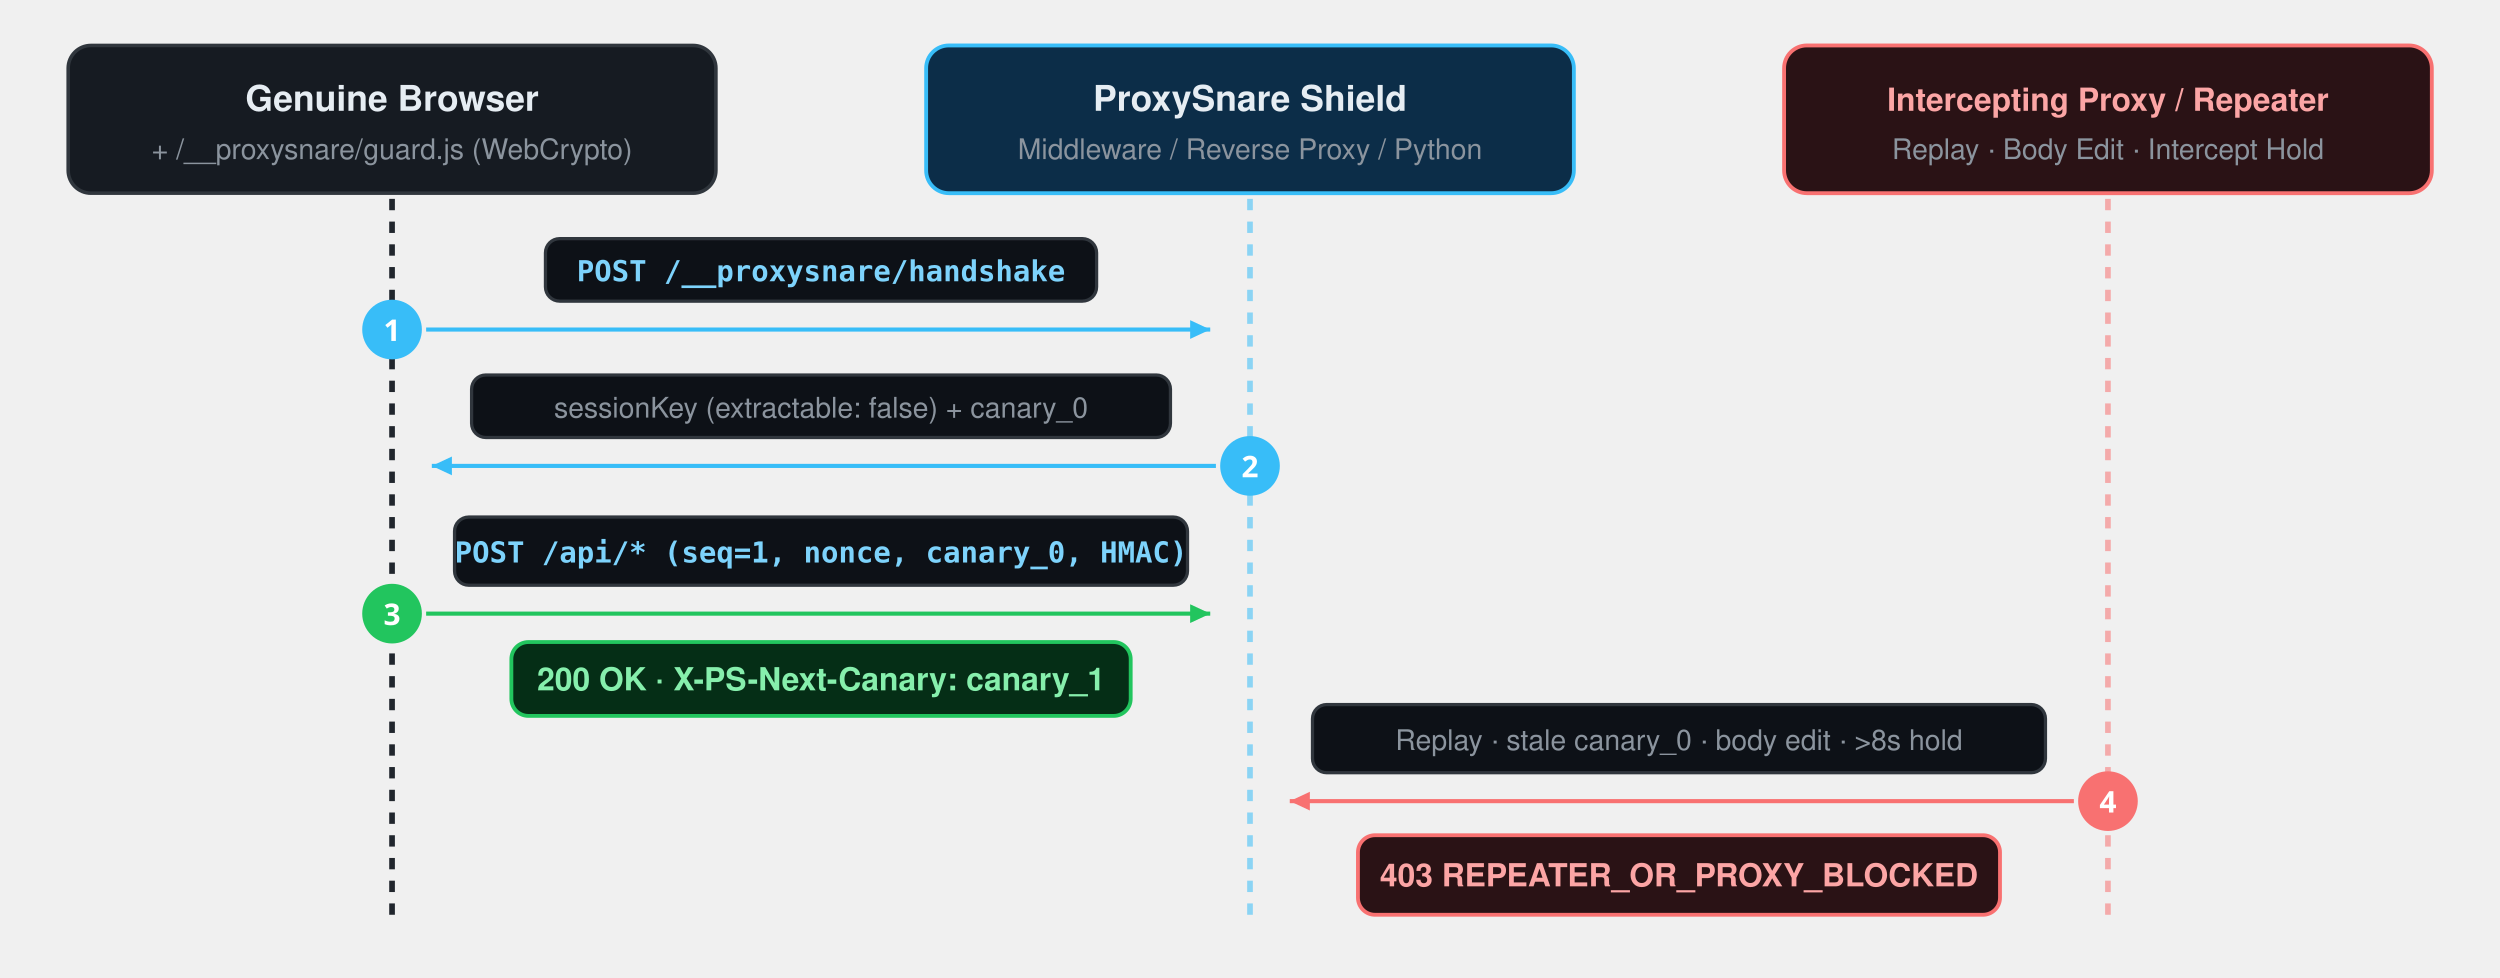
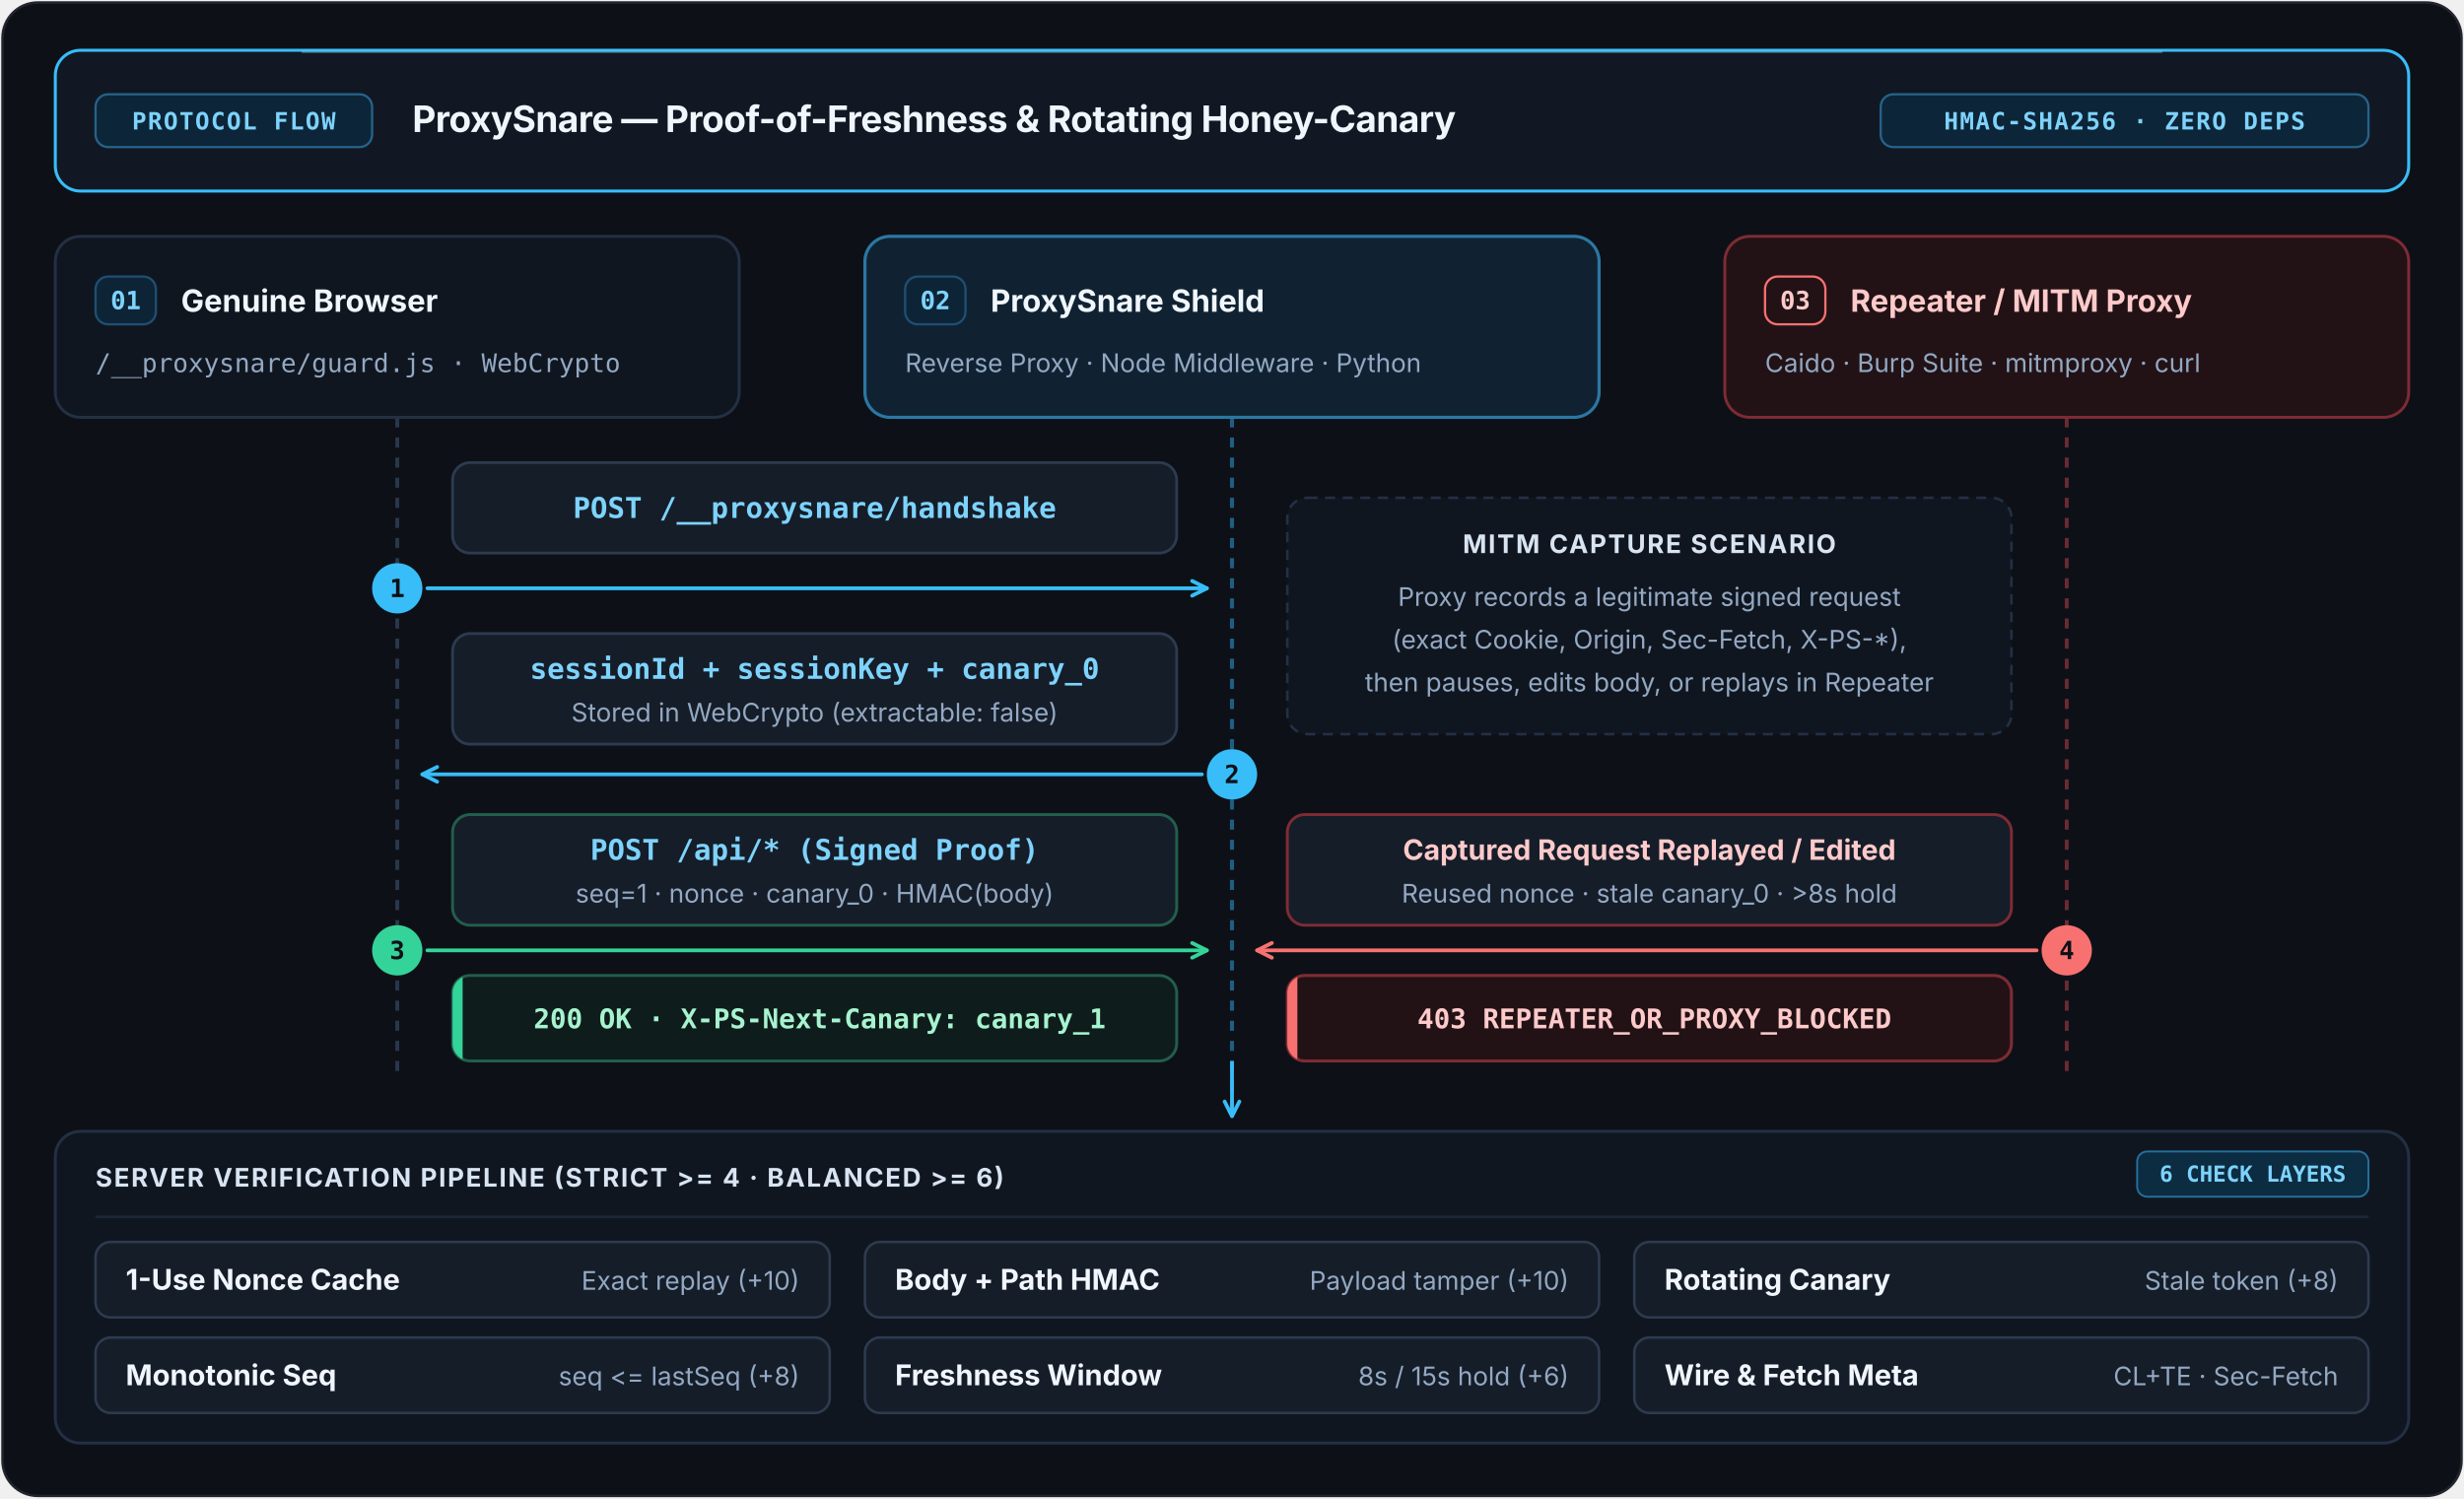
- <svg xmlns="http://www.w3.org/2000/svg" width="880" height="344" viewBox="0 0 880 344" role="img" aria-label="ProxySnare Protocol-Level Anti-Repeater Sequence">
+ <svg xmlns="http://www.w3.org/2000/svg" width="980" height="596" viewBox="0 0 980 596" role="img" aria-label="ProxySnare Protocol-Level Anti-Repeater Architecture">
  <defs>
-     <marker id="arr" viewBox="0 0 10 10" refX="8.5" refY="5" markerWidth="6.5" markerHeight="6.5" orient="auto-start-reverse">
-       <path d="M 1 1.5 L 8.5 5 L 1 8.5 z" fill="#8B949E" />
+     <marker id="ps-acc-dark" viewBox="0 0 10 10" refX="7.5" refY="5" markerWidth="6.5" markerHeight="6.5" orient="auto">
+       <path d="M 1.5 2 L 7.5 5 L 1.5 8" fill="none" stroke="#38BDF8" stroke-width="1.55" stroke-linecap="round" stroke-linejoin="round" />
    </marker>
-     <marker id="arr-acc" viewBox="0 0 10 10" refX="8.5" refY="5" markerWidth="6.5" markerHeight="6.5" orient="auto-start-reverse">
-       <path d="M 1 1.5 L 8.5 5 L 1 8.5 z" fill="#38BDF8" />
+     <marker id="ps-ok-dark" viewBox="0 0 10 10" refX="7.5" refY="5" markerWidth="6.5" markerHeight="6.5" orient="auto">
+       <path d="M 1.5 2 L 7.5 5 L 1.5 8" fill="none" stroke="#34D399" stroke-width="1.55" stroke-linecap="round" stroke-linejoin="round" />
    </marker>
-     <marker id="arr-ok" viewBox="0 0 10 10" refX="8.5" refY="5" markerWidth="6.5" markerHeight="6.5" orient="auto-start-reverse">
-       <path d="M 1 1.5 L 8.5 5 L 1 8.5 z" fill="#22C55E" />
+     <marker id="ps-deny-dark" viewBox="0 0 10 10" refX="7.5" refY="5" markerWidth="6.5" markerHeight="6.5" orient="auto">
+       <path d="M 1.5 2 L 7.5 5 L 1.5 8" fill="none" stroke="#F87171" stroke-width="1.55" stroke-linecap="round" stroke-linejoin="round" />
    </marker>
-     <marker id="arr-deny" viewBox="0 0 10 10" refX="8.5" refY="5" markerWidth="6.5" markerHeight="6.5" orient="auto-start-reverse">
-       <path d="M 1 1.5 L 8.5 5 L 1 8.5 z" fill="#F87171" />
-     </marker>
+     <clipPath id="ps-clip-ok-dark">
+       <rect x="180" y="388" width="288" height="34" rx="7" />
+     </clipPath>
+     <clipPath id="ps-clip-dn-dark">
+       <rect x="512" y="388" width="288" height="34" rx="7" />
+     </clipPath>
    <style>
-       .card { fill: #161B22; stroke: #30363D; stroke-width: 1.25; }
-       .sub  { fill: #0D1117; stroke: #30363D; stroke-width: 1.15; }
-       .acc  { fill: #0C2D48; stroke: #38BDF8; stroke-width: 1.35; }
-       .ok   { fill: #052E16; stroke: #22C55E; stroke-width: 1.35; }
-       .deny { fill: #2A1215; stroke: #F87171; stroke-width: 1.35; }
-       .t    { font-family: -apple-system, BlinkMacSystemFont, "Segoe UI", Helvetica, Arial, sans-serif; font-size: 12.5px; font-weight: 700; fill: #E6EDF3; text-anchor: middle; }
-       .tl   { font-family: -apple-system, BlinkMacSystemFont, "Segoe UI", Helvetica, Arial, sans-serif; font-size: 12px; font-weight: 700; fill: #E6EDF3; text-anchor: start; }
-       .b    { font-family: -apple-system, BlinkMacSystemFont, "Segoe UI", Helvetica, Arial, sans-serif; font-size: 10.6px; fill: #C9D1D9; text-anchor: middle; }
-       .m    { font-family: -apple-system, BlinkMacSystemFont, "Segoe UI", Helvetica, Arial, sans-serif; font-size: 10px; fill: #8B949E; text-anchor: middle; }
-       .mono { font-family: ui-monospace, SFMono-Regular, Menlo, Consolas, monospace; font-size: 10.2px; font-weight: 600; fill: #7DD3FC; text-anchor: middle; }
-       .ok-t { font-family: -apple-system, BlinkMacSystemFont, "Segoe UI", Helvetica, Arial, sans-serif; font-size: 11.2px; font-weight: 700; fill: #86EFAC; text-anchor: middle; }
-       .dn-t { font-family: -apple-system, BlinkMacSystemFont, "Segoe UI", Helvetica, Arial, sans-serif; font-size: 11.2px; font-weight: 700; fill: #FCA5A5; text-anchor: middle; }
-       .kicker { font-family: -apple-system, BlinkMacSystemFont, "Segoe UI", Helvetica, Arial, sans-serif; font-size: 9.5px; font-weight: 700; letter-spacing: 0.7px; fill: #7DD3FC; text-anchor: middle; }
-       .e    { fill: none; stroke: #8B949E; stroke-width: 1.35; }
-       .ea   { fill: none; stroke: #38BDF8; stroke-width: 1.45; }
-       .eok  { fill: none; stroke: #22C55E; stroke-width: 1.45; }
-       .edn  { fill: none; stroke: #F87171; stroke-width: 1.45; }
+       .sans { font-family: -apple-system, BlinkMacSystemFont, "Segoe UI", Inter, Helvetica, Arial, sans-serif; }
+       .mono { font-family: ui-monospace, SFMono-Regular, "SF Mono", Menlo, Consolas, monospace; }
+       .hub-title { font-size: 14.5px; font-weight: 700; fill: #F0F6FC; letter-spacing: -0.2px; }
+       .badge-txt { font-size: 9.5px; font-weight: 700; fill: #7DD3FC; letter-spacing: 0.55px; text-anchor: middle; }
+       .step-num  { font-size: 10px; font-weight: 700; fill: #7DD3FC; text-anchor: middle; }
+       .actor-hdr { font-size: 12.2px; font-weight: 700; fill: #F0F6FC; }
+       .actor-dn  { font-size: 12.2px; font-weight: 700; fill: #FECACA; }
+       .card-cmd  { font-size: 11.4px; font-weight: 700; fill: #7DD3FC; text-anchor: middle; }
+       .card-ttl  { font-size: 11.4px; font-weight: 700; fill: #F0F6FC; }
+       .body      { font-size: 10.8px; font-weight: 400; fill: #BACAE0; }
+       .muted     { font-size: 10.2px; font-weight: 400; fill: #93A8C2; }
+       .muted-c   { font-size: 10.2px; font-weight: 400; fill: #93A8C2; text-anchor: middle; }
+       .ok-t      { font-size: 10.8px; font-weight: 700; fill: #A7F3D0; text-anchor: middle; }
+       .dn-t      { font-size: 10.8px; font-weight: 700; fill: #FECACA; text-anchor: middle; }
+       .kicker    { font-size: 10.2px; font-weight: 700; fill: #D8E4F2; letter-spacing: 0.65px; }
+       .edge-acc  { fill: none; stroke: #38BDF8; stroke-width: 1.5; stroke-linecap: round; }
+       .edge-ok   { fill: none; stroke: #34D399; stroke-width: 1.5; stroke-linecap: round; }
+       .edge-deny { fill: none; stroke: #F87171; stroke-width: 1.5; stroke-linecap: round; }
    </style>
  </defs>
-   <line x1="138" y1="70" x2="138" y2="324" stroke="#21262D" stroke-width="2" stroke-dasharray="4 4" />
-   <line x1="440" y1="70" x2="440" y2="324" stroke="#38BDF8" stroke-width="2" stroke-dasharray="4 4" opacity="0.55" />
-   <line x1="742" y1="70" x2="742" y2="324" stroke="#F87171" stroke-width="2" stroke-dasharray="4 4" opacity="0.55" />
-   <rect class="card" x="24" y="16" width="228" height="52" rx="8" />
-   <text class="t" x="138" y="39">Genuine Browser</text>
-   <text class="m" x="138" y="56">+ /__proxysnare/guard.js (WebCrypto)</text>
-   <rect class="acc" x="326" y="16" width="228" height="52" rx="8" />
-   <text class="t" x="440" y="39">ProxySnare Shield</text>
-   <text class="m" x="440" y="56">Middleware / Reverse Proxy / Python</text>
-   <rect class="deny" x="628" y="16" width="228" height="52" rx="8" />
-   <text class="dn-t" x="742" y="39">Intercepting Proxy / Repeater</text>
-   <text class="m" x="742" y="56">Replay · Body Edit · Intercept Hold</text>
-   <rect class="sub" x="192" y="84" width="194" height="22" rx="5" />
-   <text class="mono" x="289" y="99">POST /__proxysnare/handshake</text>
-   <circle cx="138" cy="116" r="10.5" fill="#38BDF8" />
-   <text x="138" y="120" font-family="sans-serif" font-size="10.5" font-weight="700" fill="#fff" text-anchor="middle">1</text>
-   <line class="ea" x1="150" y1="116" x2="426" y2="116" marker-end="url(#arr-acc)" />
-   <rect class="sub" x="166" y="132" width="246" height="22" rx="5" />
-   <text class="m" x="289" y="147">sessionKey (extractable: false) + canary_0</text>
-   <circle cx="440" cy="164" r="10.5" fill="#38BDF8" />
-   <text x="440" y="168" font-family="sans-serif" font-size="10.5" font-weight="700" fill="#fff" text-anchor="middle">2</text>
-   <line class="ea" x1="428" y1="164" x2="152" y2="164" marker-end="url(#arr-acc)" />
-   <rect class="sub" x="160" y="182" width="258" height="24" rx="5" />
-   <text class="mono" x="289" y="198">POST /api/* (seq=1, nonce, canary_0, HMAC)</text>
-   <circle cx="138" cy="216" r="10.5" fill="#22C55E" />
-   <text x="138" y="220" font-family="sans-serif" font-size="10.5" font-weight="700" fill="#fff" text-anchor="middle">3</text>
-   <line class="eok" x1="150" y1="216" x2="426" y2="216" marker-end="url(#arr-ok)" />
-   <rect class="ok" x="180" y="226" width="218" height="26" rx="6" />
-   <text class="ok-t" x="289" y="243">200 OK · X-PS-Next-Canary: canary_1</text>
-   <rect class="sub" x="462" y="248" width="258" height="24" rx="5" />
-   <text class="m" x="591" y="264">Replay · stale canary_0 · body edit · &gt;8s hold</text>
-   <circle cx="742" cy="282" r="10.5" fill="#F87171" />
-   <text x="742" y="286" font-family="sans-serif" font-size="10.5" font-weight="700" fill="#fff" text-anchor="middle">4</text>
-   <line class="edn" x1="730" y1="282" x2="454" y2="282" marker-end="url(#arr-deny)" />
-   <rect class="deny" x="478" y="294" width="226" height="28" rx="6" />
-   <text class="dn-t" x="591" y="312">403 REPEATER_OR_PROXY_BLOCKED</text>
+   <rect x="1" y="1" width="978" height="594" rx="14" fill="#0D1117" stroke="#21262D" stroke-width="1" />
+   <g id="ps-header">
+     <rect x="22" y="20" width="936" height="56" rx="10" fill="#111824" stroke="#38BDF8" stroke-width="1.2" />
+     <line x1="120" y1="20.6" x2="860" y2="20.6" stroke="#7DD3FC" stroke-width="1" opacity="0.4" />
+     <rect x="38" y="37.5" width="110" height="21" rx="5" fill="#0D2538" stroke="#25638A" stroke-width="0.9" />
+     <text class="mono badge-txt" x="93" y="51.5">PROTOCOL FLOW</text>
+     <text class="sans hub-title" x="164" y="52.5">ProxySnare — Proof-of-Freshness &amp; Rotating Honey-Canary</text>
+     <rect x="748" y="37.5" width="194" height="21" rx="5" fill="#0D2538" stroke="#25638A" stroke-width="0.9" />
+     <text class="mono badge-txt" x="845" y="51.5">HMAC-SHA256 · ZERO DEPS</text>
+   </g>
+   <g id="ps-lifelines">
+     <line x1="158" y1="166" x2="158" y2="426" stroke="#2A384D" stroke-width="1.5" stroke-dasharray="4 4" />
+     <line x1="490" y1="166" x2="490" y2="444" stroke="#1F5D82" stroke-width="1.6" stroke-dasharray="4 4" />
+     <line x1="490" y1="422" x2="490" y2="444" stroke="#38BDF8" stroke-width="1.5" marker-end="url(#ps-acc-dark)" />
+     <line x1="822" y1="166" x2="822" y2="426" stroke="#6B2B33" stroke-width="1.5" stroke-dasharray="4 4" />
+   </g>
+   <g id="ps-actors">
+     <rect x="22" y="94" width="272" height="72" rx="10" fill="#101620" stroke="#233044" stroke-width="1.15" />
+     <rect x="38" y="110" width="24" height="19" rx="5" fill="#0D2436" stroke="#1F4F73" stroke-width="0.9" />
+     <text class="mono step-num" x="50" y="123">01</text>
+     <text class="sans actor-hdr" x="72" y="124">Genuine Browser</text>
+     <text class="mono muted" x="38" y="148">/__proxysnare/guard.js · WebCrypto</text>
+     <rect x="344" y="94" width="292" height="72" rx="10" fill="#102232" stroke="#2B77A3" stroke-width="1.25" />
+     <rect x="360" y="110" width="24" height="19" rx="5" fill="#0D2436" stroke="#1F4F73" stroke-width="0.9" />
+     <text class="mono step-num" x="372" y="123">02</text>
+     <text class="sans actor-hdr" x="394" y="124">ProxySnare Shield</text>
+     <text class="sans muted" x="360" y="148">Reverse Proxy · Node Middleware · Python</text>
+     <rect x="686" y="94" width="272" height="72" rx="10" fill="#221216" stroke="#7F2B34" stroke-width="1.15" />
+     <rect x="702" y="110" width="24" height="19" rx="5" fill="#221216" stroke="#F87171" stroke-width="0.9" />
+     <text class="mono" x="714" y="123" font-size="10" font-weight="700" fill="#FECACA" text-anchor="middle">03</text>
+     <text class="sans actor-dn" x="736" y="124">Repeater / MITM Proxy</text>
+     <text class="sans muted" x="702" y="148">Caido · Burp Suite · mitmproxy · curl</text>
+   </g>
+   <g id="ps-step1">
+     <rect x="180" y="184" width="288" height="36" rx="7" fill="#151D29" stroke="#2D3B50" stroke-width="1.1" />
+     <text class="mono card-cmd" x="324" y="206">POST /__proxysnare/handshake</text>
+     <circle cx="158" cy="234" r="10" fill="#38BDF8" />
+     <text class="mono" x="158" y="237.5" font-size="10" font-weight="700" fill="#0D1117" text-anchor="middle">1</text>
+     <line class="edge-acc" x1="170" y1="234" x2="480" y2="234" marker-end="url(#ps-acc-dark)" />
+   </g>
+   <g id="ps-step2">
+     <rect x="180" y="252" width="288" height="44" rx="7" fill="#151D29" stroke="#2D3B50" stroke-width="1.1" />
+     <text class="mono card-cmd" x="324" y="270">sessionId + sessionKey + canary_0</text>
+     <text class="sans muted-c" x="324" y="287">Stored in WebCrypto (extractable: false)</text>
+     <circle cx="490" cy="308" r="10" fill="#38BDF8" />
+     <text class="mono" x="490" y="311.5" font-size="10" font-weight="700" fill="#0D1117" text-anchor="middle">2</text>
+     <line class="edge-acc" x1="478" y1="308" x2="168" y2="308" marker-end="url(#ps-acc-dark)" />
+   </g>
+   <g id="ps-capture-note">
+     <rect x="512" y="198" width="288" height="94" rx="8" fill="#101620" stroke="#233044" stroke-width="1" stroke-dasharray="4 3" />
+     <text class="sans kicker" x="656" y="220" text-anchor="middle">MITM CAPTURE SCENARIO</text>
+     <text class="sans muted-c" x="656" y="241">Proxy records a legitimate signed request</text>
+     <text class="sans muted-c" x="656" y="258">(exact Cookie, Origin, Sec-Fetch, X-PS-*),</text>
+     <text class="sans muted-c" x="656" y="275">then pauses, edits body, or replays in Repeater</text>
+   </g>
+   <g id="ps-step3">
+     <rect x="180" y="324" width="288" height="44" rx="7" fill="#151D29" stroke="#225E4C" stroke-width="1.15" />
+     <text class="mono card-cmd" x="324" y="342">POST /api/* (Signed Proof)</text>
+     <text class="sans muted-c" x="324" y="359">seq=1 · nonce · canary_0 · HMAC(body)</text>
+     <circle cx="158" cy="378" r="10" fill="#34D399" />
+     <text class="mono" x="158" y="381.5" font-size="10" font-weight="700" fill="#0D1117" text-anchor="middle">3</text>
+     <line class="edge-ok" x1="170" y1="378" x2="480" y2="378" marker-end="url(#ps-ok-dark)" />
+     <rect x="180" y="388" width="288" height="34" rx="7" fill="#0E1D1B" stroke="#225E4C" stroke-width="1.15" />
+     <g clip-path="url(#ps-clip-ok-dark)">
+       <rect x="180" y="388" width="4" height="34" fill="#34D399" />
+     </g>
+     <text class="mono ok-t" x="326" y="409">200 OK · X-PS-Next-Canary: canary_1</text>
+   </g>
+   <g id="ps-step4">
+     <rect x="512" y="324" width="288" height="44" rx="7" fill="#151D29" stroke="#7F2B34" stroke-width="1.15" />
+     <text class="sans" x="656" y="342" font-size="11.2" font-weight="700" fill="#FECACA" text-anchor="middle">Captured Request Replayed / Edited</text>
+     <text class="sans muted-c" x="656" y="359">Reused nonce · stale canary_0 · &gt;8s hold</text>
+     <circle cx="822" cy="378" r="10" fill="#F87171" />
+     <text class="mono" x="822" y="381.5" font-size="10" font-weight="700" fill="#0D1117" text-anchor="middle">4</text>
+     <line class="edge-deny" x1="810" y1="378" x2="500" y2="378" marker-end="url(#ps-deny-dark)" />
+     <rect x="512" y="388" width="288" height="34" rx="7" fill="#221216" stroke="#7F2B34" stroke-width="1.2" />
+     <g clip-path="url(#ps-clip-dn-dark)">
+       <rect x="512" y="388" width="4" height="34" fill="#F87171" />
+     </g>
+     <text class="mono dn-t" x="658" y="409">403 REPEATER_OR_PROXY_BLOCKED</text>
+   </g>
+   <g id="ps-server-checks">
+     <rect x="22" y="450" width="936" height="124" rx="10" fill="#101620" stroke="#233044" stroke-width="1.15" />
+     <text class="sans kicker" x="38" y="472">SERVER VERIFICATION PIPELINE (STRICT &gt;= 4 · BALANCED &gt;= 6)</text>
+     <rect x="850" y="458" width="92" height="18" rx="4" fill="#0C2C42" stroke="#25709C" stroke-width="0.75" />
+     <text class="mono" x="896" y="470" font-size="8.8" font-weight="700" fill="#7DD3FC" text-anchor="middle">6 CHECK LAYERS</text>
+     <line x1="38" y1="484" x2="942" y2="484" stroke="#1D2838" stroke-width="1" />
+     <rect x="38" y="494" width="292" height="30" rx="6" fill="#151D29" stroke="#2D3B50" stroke-width="1" />
+     <text class="sans card-ttl" x="50" y="513">1-Use Nonce Cache</text>
+     <text class="sans muted" x="318" y="513" text-anchor="end">Exact replay (+10)</text>
+     <rect x="344" y="494" width="292" height="30" rx="6" fill="#151D29" stroke="#2D3B50" stroke-width="1" />
+     <text class="sans card-ttl" x="356" y="513">Body + Path HMAC</text>
+     <text class="sans muted" x="624" y="513" text-anchor="end">Payload tamper (+10)</text>
+     <rect x="650" y="494" width="292" height="30" rx="6" fill="#151D29" stroke="#2D3B50" stroke-width="1" />
+     <text class="sans card-ttl" x="662" y="513">Rotating Canary</text>
+     <text class="sans muted" x="930" y="513" text-anchor="end">Stale token (+8)</text>
+     <rect x="38" y="532" width="292" height="30" rx="6" fill="#151D29" stroke="#2D3B50" stroke-width="1" />
+     <text class="sans card-ttl" x="50" y="551">Monotonic Seq</text>
+     <text class="sans muted" x="318" y="551" text-anchor="end">seq &lt;= lastSeq (+8)</text>
+     <rect x="344" y="532" width="292" height="30" rx="6" fill="#151D29" stroke="#2D3B50" stroke-width="1" />
+     <text class="sans card-ttl" x="356" y="551">Freshness Window</text>
+     <text class="sans muted" x="624" y="551" text-anchor="end">8s / 15s hold (+6)</text>
+     <rect x="650" y="532" width="292" height="30" rx="6" fill="#151D29" stroke="#2D3B50" stroke-width="1" />
+     <text class="sans card-ttl" x="662" y="551">Wire &amp; Fetch Meta</text>
+     <text class="sans muted" x="930" y="551" text-anchor="end">CL+TE · Sec-Fetch</text>
+   </g>
</svg>
